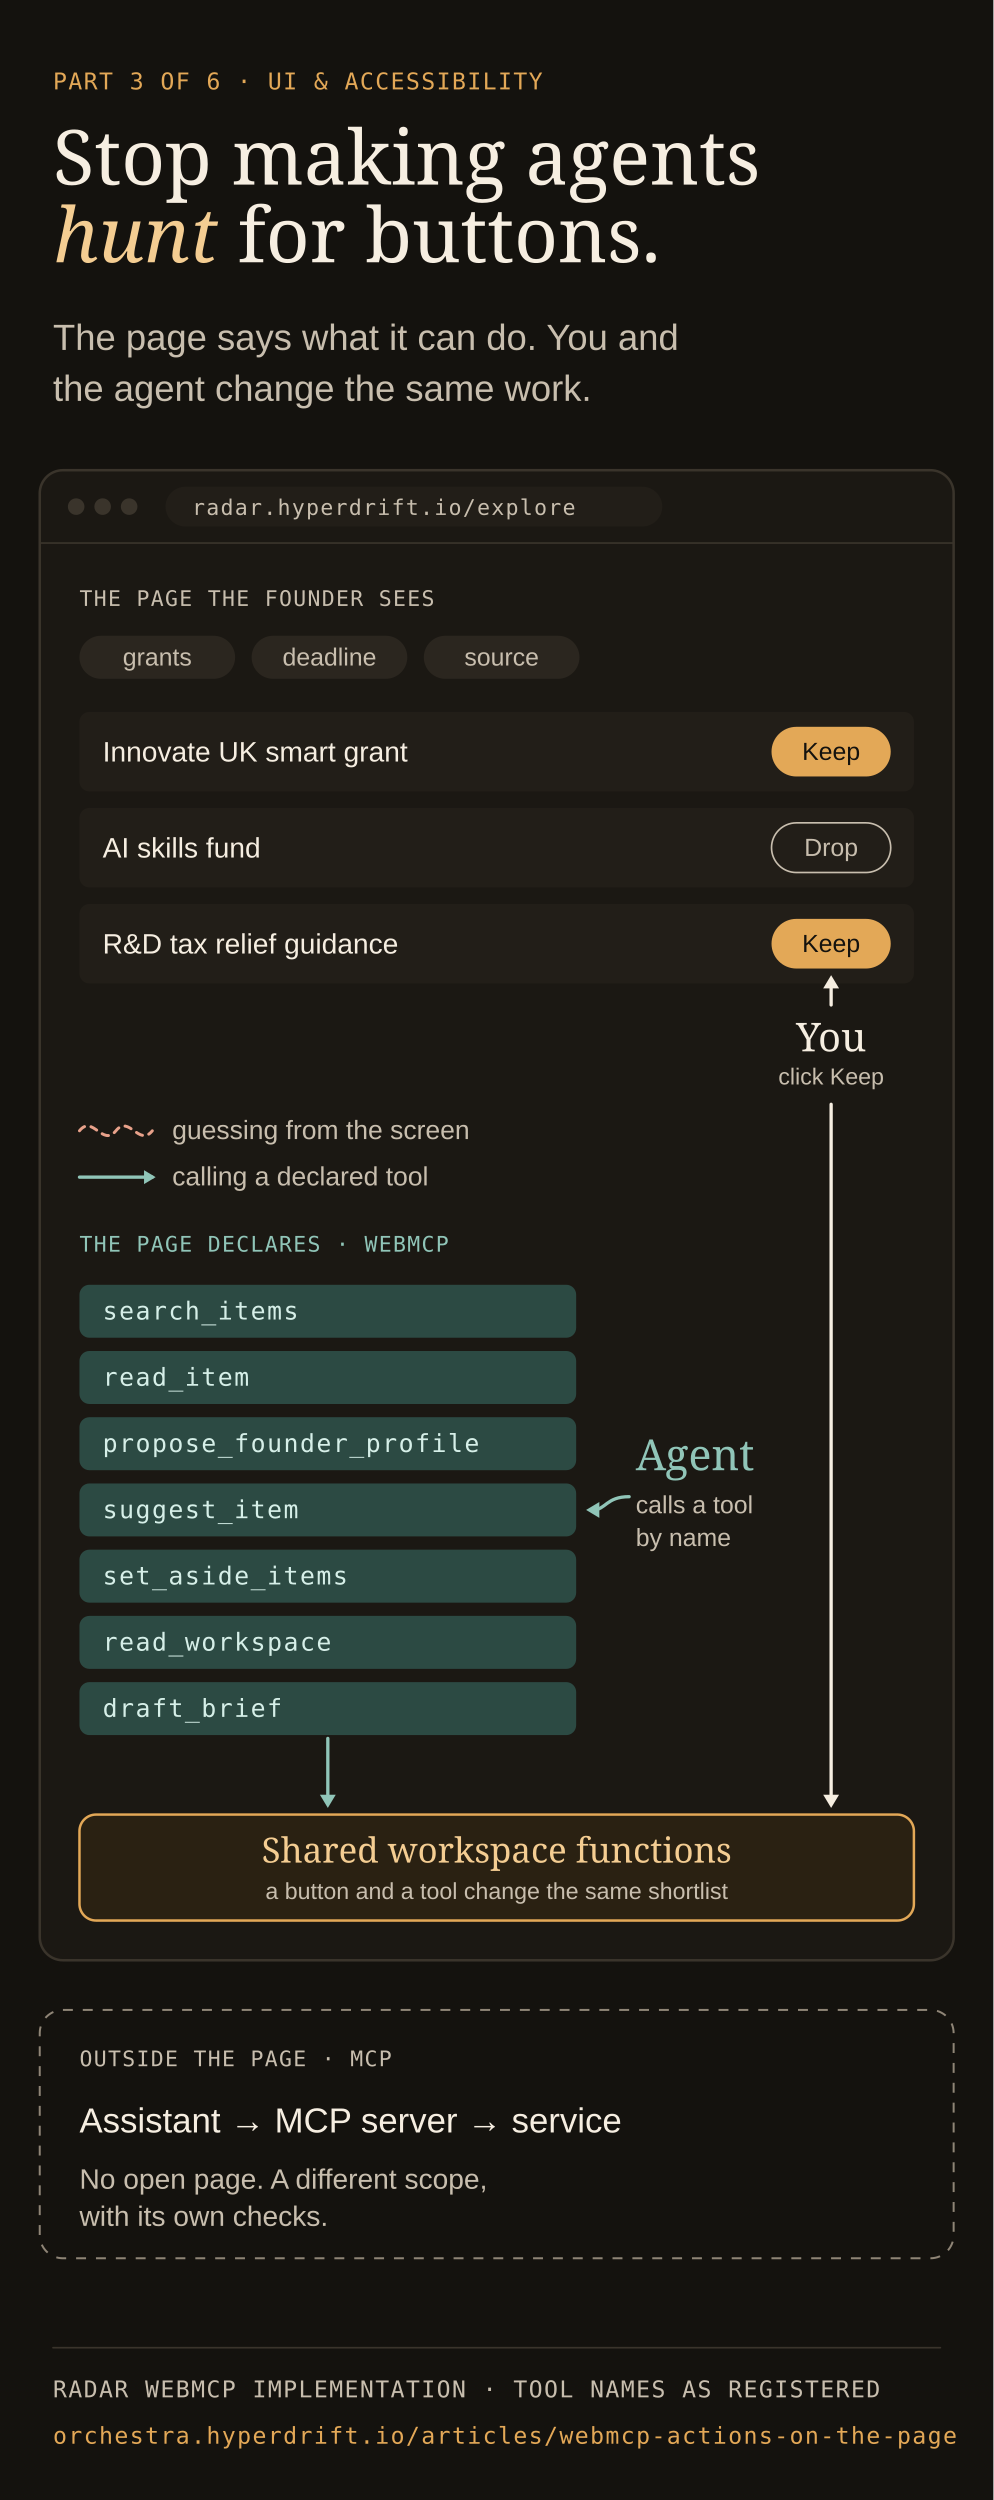
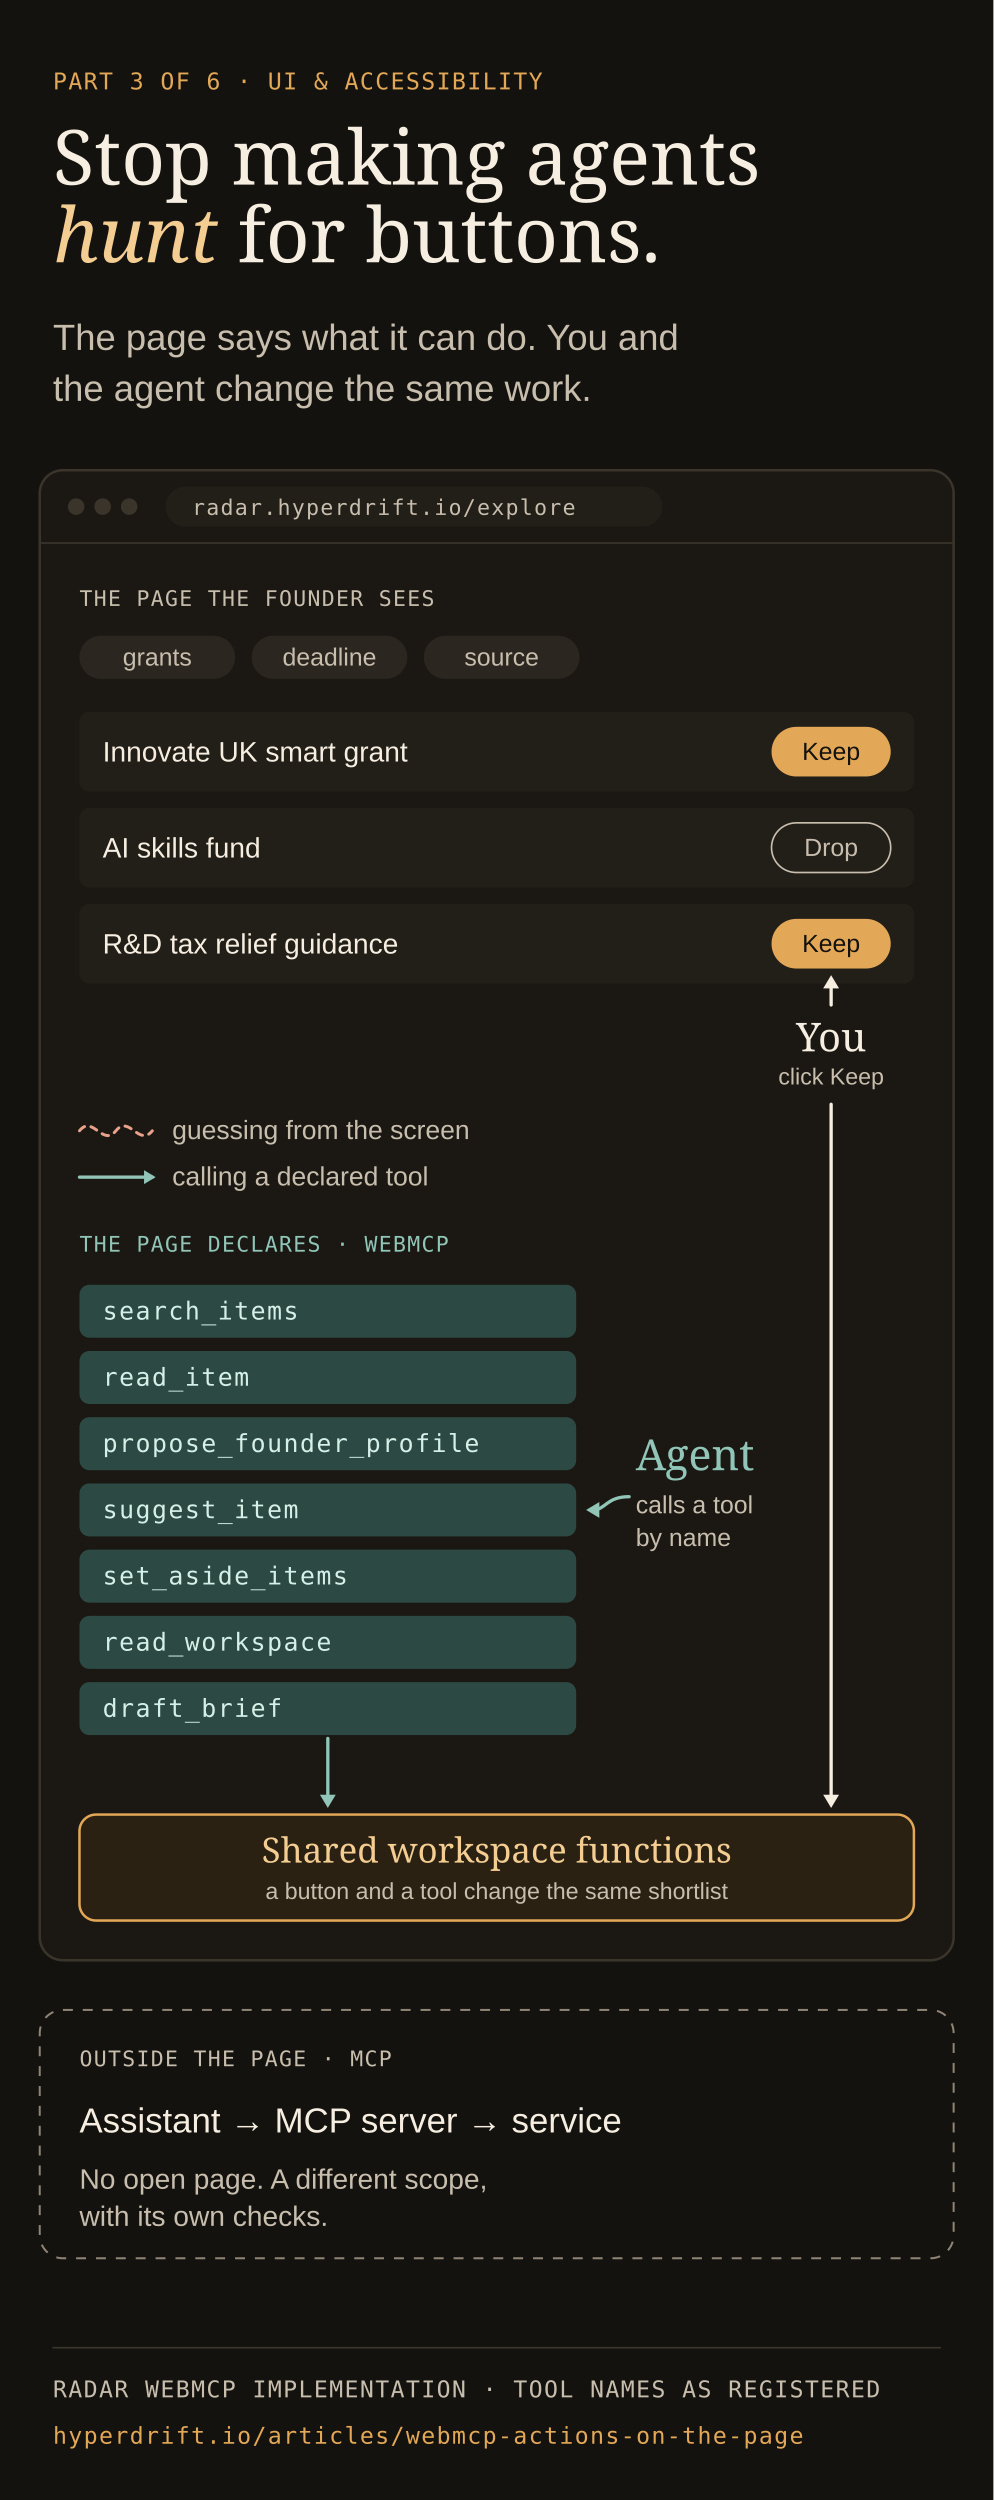
<svg xmlns="http://www.w3.org/2000/svg" width="600" height="1510" viewBox="0 0 600 1510" role="img" aria-labelledby="webmcp-m-title webmcp-m-desc">
  <style>.x-d{font-family:'Cormorant Garamond',Georgia,serif;font-weight:500}.x-i{font-family:'Cormorant Garamond',Georgia,serif;font-weight:500;font-style:italic}.x-s{font-family:'IBM Plex Sans','Helvetica Neue',Arial,sans-serif}.x-m{font-family:'IBM Plex Mono',Menlo,monospace;letter-spacing:.06em}</style>
  <rect width="600" height="1510" fill="#14120e" />
  <text x="32" y="54" class="x-m" font-size="14" fill="#e3a857" text-anchor="start">PART 3 OF 6 · UI &amp; ACCESSIBILITY</text>
  <text x="32" y="111.5" class="x-d" font-size="46" fill="#f6eee1" text-anchor="start">Stop making agents</text>
  <text x="32" y="158.42" class="x-d" font-size="46" fill="#f6eee1" text-anchor="start">
    <tspan fill="#f4cd92" class="x-i">hunt</tspan> for buttons.</text>
  <text x="32" y="211.34" class="x-s" font-size="22" fill="#c8beae" text-anchor="start">The page says what it can do. You and</text>
  <text x="32" y="242.14" class="x-s" font-size="22" fill="#c8beae" text-anchor="start">the agent change the same work.</text>
  <rect x="24" y="284" width="552" height="900" rx="14" fill="#1b1813" stroke="#3a342b" stroke-width="1.5" />
  <circle cx="46" cy="306" r="5" fill="#3a342b" />
  <circle cx="62" cy="306" r="5" fill="#3a342b" />
  <circle cx="78" cy="306" r="5" fill="#3a342b" />
  <rect x="100" y="294" width="300" height="24" rx="12" fill="#221e18" />
  <text x="116" y="311" class="x-m" font-size="13" fill="#c8beae" text-anchor="start">radar.hyperdrift.io/explore</text>
  <path d="M24 328L576 328" fill="none" stroke="#3a342b" stroke-width="1" stroke-linecap="round" stroke-linejoin="round" />
  <text x="48" y="366" class="x-m" font-size="13" fill="#c8beae" text-anchor="start">THE PAGE THE FOUNDER SEES</text>
  <rect x="48" y="384" width="94" height="26" rx="13" fill="#2b261f" />
  <text x="95" y="402" class="x-s" font-size="15" fill="#c8beae" text-anchor="middle">grants</text>
  <rect x="152" y="384" width="94" height="26" rx="13" fill="#2b261f" />
  <text x="199" y="402" class="x-s" font-size="15" fill="#c8beae" text-anchor="middle">deadline</text>
  <rect x="256" y="384" width="94" height="26" rx="13" fill="#2b261f" />
  <text x="303" y="402" class="x-s" font-size="15" fill="#c8beae" text-anchor="middle">source</text>
  <rect x="48" y="430" width="504" height="48" rx="6" fill="#221e18" />
  <text x="62" y="459.95" class="x-s" font-size="17" fill="#f6eee1" text-anchor="start">Innovate UK smart grant</text>
  <rect x="466" y="439" width="72" height="30" rx="15.0" fill="#e3a857" />
  <text x="502" y="459" class="x-s" font-size="15" fill="#14120e" text-anchor="middle">Keep</text>
  <rect x="48" y="488" width="504" height="48" rx="6" fill="#221e18" />
  <text x="62" y="517.95" class="x-s" font-size="17" fill="#f6eee1" text-anchor="start">AI skills fund</text>
  <rect x="466" y="497" width="72" height="30" rx="15.0" fill="none" stroke="#c8beae" stroke-width="1" />
  <text x="502" y="517" class="x-s" font-size="15" fill="#c8beae" text-anchor="middle">Drop</text>
  <rect x="48" y="546" width="504" height="48" rx="6" fill="#221e18" />
  <text x="62" y="575.95" class="x-s" font-size="17" fill="#f6eee1" text-anchor="start">R&amp;D tax relief guidance</text>
  <rect x="466" y="555" width="72" height="30" rx="15.0" fill="#e3a857" />
  <text x="502" y="575" class="x-s" font-size="15" fill="#14120e" text-anchor="middle">Keep</text>
  <polygon points="502.0,589.0 497.2,597.0 506.8,597.0" fill="#f6eee1" />
  <path d="M502 597L502 607" fill="none" stroke="#f6eee1" stroke-width="2" stroke-linecap="round" stroke-linejoin="round" />
  <text x="502" y="635" class="x-d" font-size="24" fill="#f6eee1" text-anchor="middle">You</text>
  <text x="502" y="655" class="x-s" font-size="14" fill="#c8beae" text-anchor="middle">click Keep</text>
  <path d="M48 683c8 -10 14 10 22 0s14 10 22 0" fill="none" stroke="#e8a18a" stroke-width="1.8" stroke-linecap="round" stroke-linejoin="round" stroke-dasharray="4 4" />
  <text x="104" y="688" class="x-s" font-size="16" fill="#c8beae" text-anchor="start">guessing from the screen</text>
  <path d="M48 711L92 711" fill="none" stroke="#90c5b8" stroke-width="2" stroke-linecap="round" stroke-linejoin="round" />
  <polygon points="94,711 87,706.8 87,715.2" fill="#90c5b8" />
  <text x="104" y="716" class="x-s" font-size="16" fill="#c8beae" text-anchor="start">calling a declared tool</text>
  <text x="48" y="756" class="x-m" font-size="13" fill="#90c5b8" text-anchor="start">THE PAGE DECLARES · WEBMCP</text>
  <rect x="48" y="776" width="300" height="32" rx="6" fill="#2c4a43" />
  <text x="62" y="797" class="x-m" font-size="15" fill="#d6efe8" text-anchor="start">search_items</text>
  <rect x="48" y="816" width="300" height="32" rx="6" fill="#2c4a43" />
  <text x="62" y="837" class="x-m" font-size="15" fill="#d6efe8" text-anchor="start">read_item</text>
  <rect x="48" y="856" width="300" height="32" rx="6" fill="#2c4a43" />
  <text x="62" y="877" class="x-m" font-size="15" fill="#d6efe8" text-anchor="start">propose_founder_profile</text>
  <rect x="48" y="896" width="300" height="32" rx="6" fill="#2c4a43" />
  <text x="62" y="917" class="x-m" font-size="15" fill="#d6efe8" text-anchor="start">suggest_item</text>
  <rect x="48" y="936" width="300" height="32" rx="6" fill="#2c4a43" />
  <text x="62" y="957" class="x-m" font-size="15" fill="#d6efe8" text-anchor="start">set_aside_items</text>
  <rect x="48" y="976" width="300" height="32" rx="6" fill="#2c4a43" />
  <text x="62" y="997" class="x-m" font-size="15" fill="#d6efe8" text-anchor="start">read_workspace</text>
  <rect x="48" y="1016" width="300" height="32" rx="6" fill="#2c4a43" />
  <text x="62" y="1037" class="x-m" font-size="15" fill="#d6efe8" text-anchor="start">draft_brief</text>
  <text x="384" y="888" class="x-d" font-size="26" fill="#90c5b8" text-anchor="start">Agent</text>
  <text x="384" y="914" class="x-s" font-size="15" fill="#c8beae" text-anchor="start">calls a tool</text>
  <text x="384" y="933.8" class="x-s" font-size="15" fill="#c8beae" text-anchor="start">by name</text>
  <path d="M380 904C366 904 366 912 358 912" fill="none" stroke="#90c5b8" stroke-width="2" stroke-linecap="round" stroke-linejoin="round" />
  <polygon points="354,912 362,907.2 362,916.8" fill="#90c5b8" />
  <path d="M502 667L502 1084" fill="none" stroke="#f6eee1" stroke-width="2" stroke-linecap="round" stroke-linejoin="round" />
  <polygon points="502.0,1092 497.2,1084 506.8,1084" fill="#f6eee1" />
  <path d="M198 1050L198 1084" fill="none" stroke="#90c5b8" stroke-width="2" stroke-linecap="round" stroke-linejoin="round" />
  <polygon points="198,1092 193.2,1084 202.8,1084" fill="#90c5b8" />
  <rect x="48" y="1096" width="504" height="64" rx="10" fill="#2a2112" stroke="#e3a857" stroke-width="1.5" />
  <text x="300" y="1125" class="x-d" font-size="21" fill="#f4cd92" text-anchor="middle">Shared workspace functions</text>
  <text x="300" y="1147" class="x-s" font-size="14" fill="#c8beae" text-anchor="middle">a button and a tool change the same shortlist</text>
  <rect x="24" y="1214" width="552" height="150" rx="14" fill="none" stroke="#8f8576" stroke-width="1.2" stroke-dasharray="6 6" />
  <text x="48" y="1248" class="x-m" font-size="13" fill="#c8beae" text-anchor="start">OUTSIDE THE PAGE · MCP</text>
  <text x="48" y="1288" class="x-s" font-size="21" fill="#f6eee1" text-anchor="start">Assistant → MCP server → service</text>
  <text x="48" y="1322" class="x-s" font-size="17" fill="#c8beae" text-anchor="start">No open page. A different scope,</text>
  <text x="48" y="1344.44" class="x-s" font-size="17" fill="#c8beae" text-anchor="start">with its own checks.</text>
  <path d="M32 1418L568 1418" fill="none" stroke="#3a342b" stroke-width="1" stroke-linecap="round" stroke-linejoin="round" />
  <text x="32" y="1448" class="x-m" font-size="14" fill="#c8beae" text-anchor="start">RADAR WEBMCP IMPLEMENTATION · TOOL NAMES AS REGISTERED</text>
-   <text x="32" y="1476" class="x-m" font-size="14" fill="#e3a857" text-anchor="start">orchestra.hyperdrift.io/articles/webmcp-actions-on-the-page</text>
+   <text x="32" y="1476" class="x-m" font-size="14" fill="#e3a857" text-anchor="start">hyperdrift.io/articles/webmcp-actions-on-the-page</text>
</svg>
